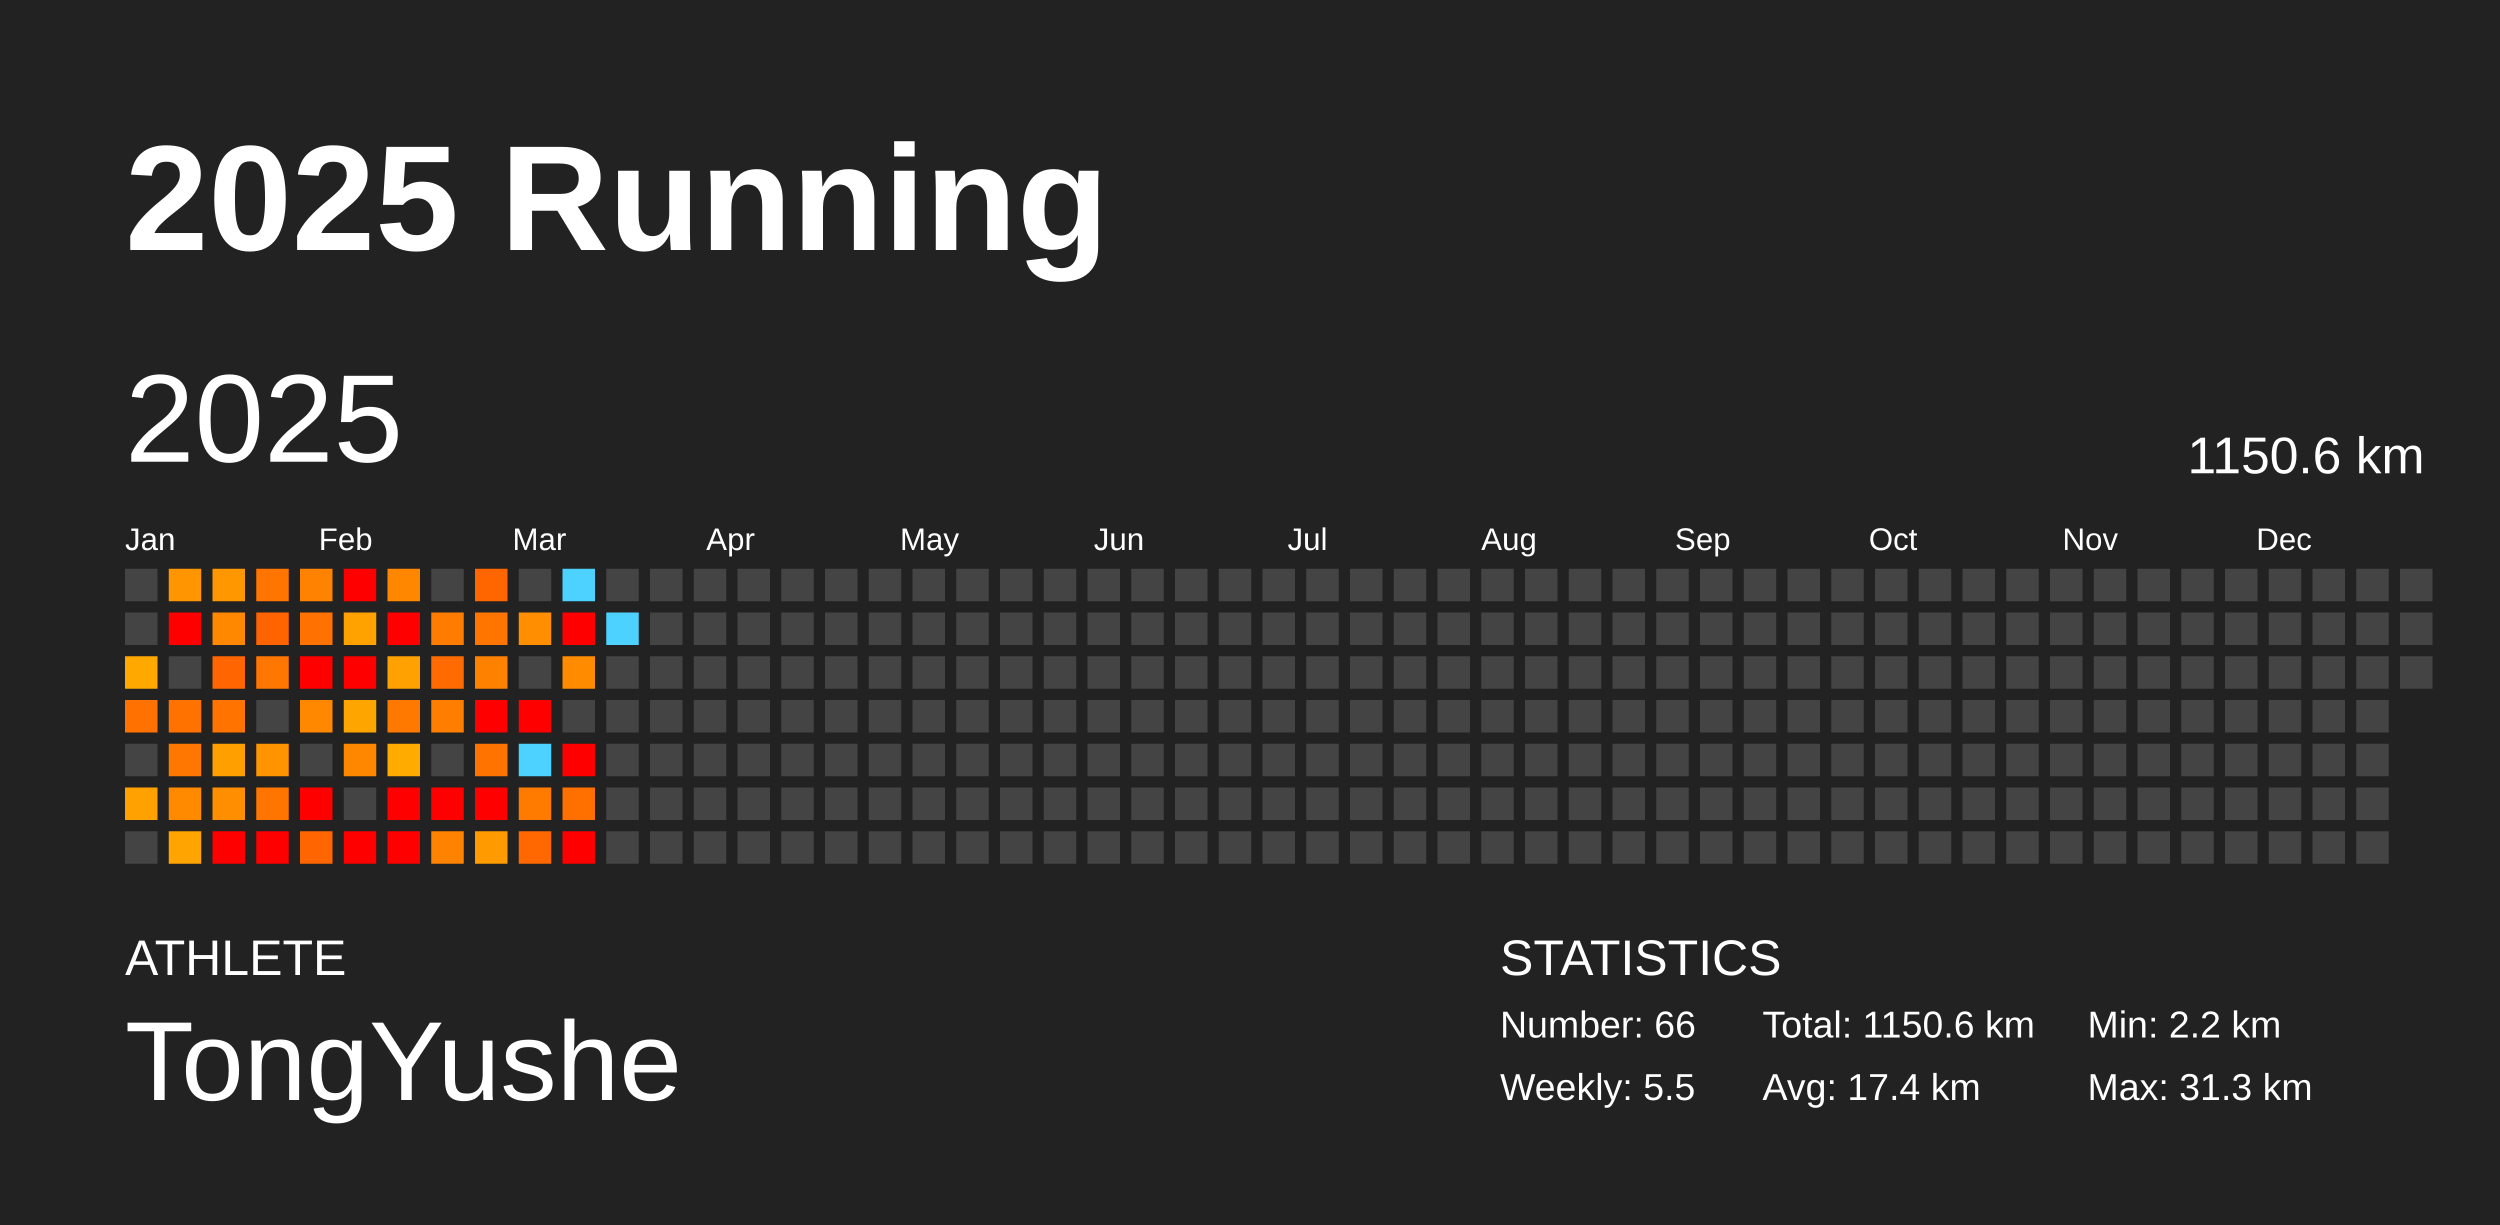
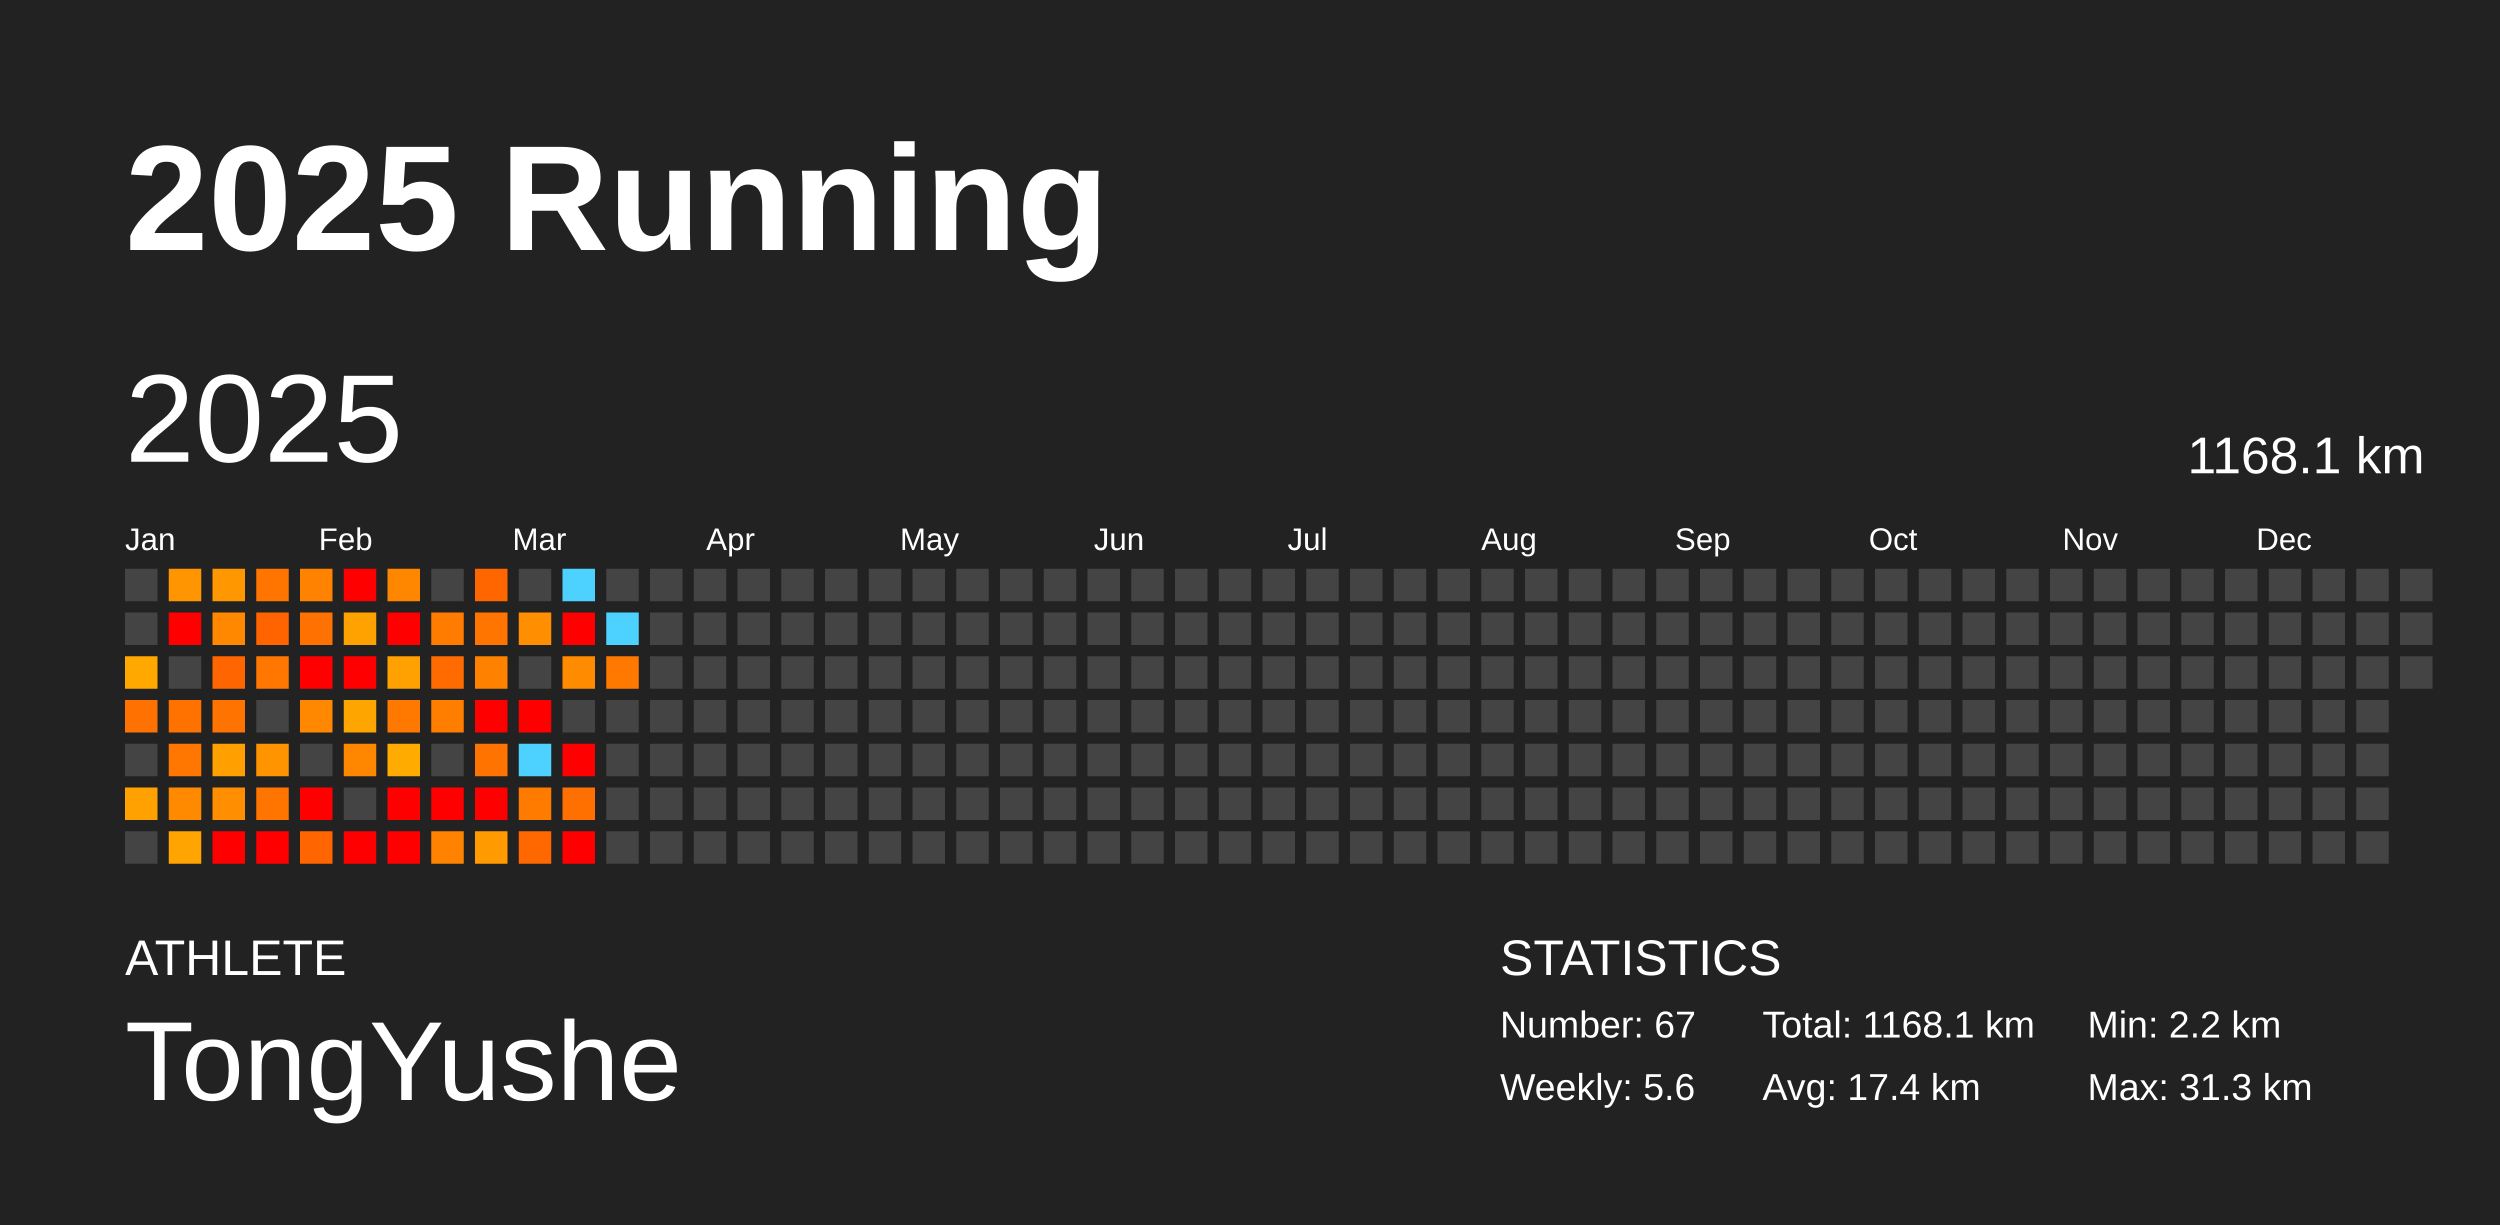
<svg xmlns="http://www.w3.org/2000/svg" baseProfile="full" height="98mm" version="1.1" viewBox="0,0,200,98" width="200mm">
  <defs />
  <rect fill="#222222" height="98" width="200" x="0" y="0" />
  <text fill="#FFFFFF" style="font-size:12px; font-family:Arial; font-weight:bold;" x="10" y="20">2025 Running</text>
  <text fill="#FFFFFF" style="font-size:4px; font-family:Arial" x="10" y="78">ATHLETE</text>
  <text fill="#FFFFFF" style="font-size:9px; font-family:Arial" x="10" y="88">TongYushe</text>
  <text fill="#FFFFFF" style="font-size:4px; font-family:Arial" x="120" y="78">STATISTICS</text>
-   <text fill="#FFFFFF" style="font-size:3px; font-family:Arial" x="120" y="83">Number: 66</text>
-   <text fill="#FFFFFF" style="font-size:3px; font-family:Arial" x="120" y="88">Weekly: 5.5</text>
-   <text fill="#FFFFFF" style="font-size:3px; font-family:Arial" x="141" y="83">Total: 1150.6 km</text>
+   <text fill="#FFFFFF" style="font-size:3px; font-family:Arial" x="120" y="83">Number: 67</text>
+   <text fill="#FFFFFF" style="font-size:3px; font-family:Arial" x="120" y="88">Weekly: 5.6</text>
+   <text fill="#FFFFFF" style="font-size:3px; font-family:Arial" x="141" y="83">Total: 1168.1 km</text>
  <text fill="#FFFFFF" style="font-size:3px; font-family:Arial" x="141" y="88">Avg: 17.4 km</text>
  <text fill="#FFFFFF" style="font-size:3px; font-family:Arial" x="167" y="83">Min: 2.2 km</text>
  <text fill="#FFFFFF" style="font-size:3px; font-family:Arial" x="167" y="88">Max: 31.3 km</text>
  <text dominant-baseline="hanging" fill="#FFFFFF" style="font-size:10.0px; font-family:Arial;" x="10" y="30">2025</text>
-   <text dominant-baseline="hanging" fill="#FFFFFF" style="font-size:4.125px; font-family:Arial;" x="175" y="35">1150.6 km</text>
+   <text dominant-baseline="hanging" fill="#FFFFFF" style="font-size:4.125px; font-family:Arial;" x="175" y="35">1168.1 km</text>
  <text fill="#FFFFFF" style="font-size:2.5px; font-family:Arial" x="10.0" y="44">Jan</text>
  <text fill="#FFFFFF" style="font-size:2.5px; font-family:Arial" x="25.5" y="44">Feb</text>
  <text fill="#FFFFFF" style="font-size:2.5px; font-family:Arial" x="41.0" y="44">Mar</text>
  <text fill="#FFFFFF" style="font-size:2.5px; font-family:Arial" x="56.5" y="44">Apr</text>
  <text fill="#FFFFFF" style="font-size:2.5px; font-family:Arial" x="72.0" y="44">May</text>
  <text fill="#FFFFFF" style="font-size:2.5px; font-family:Arial" x="87.5" y="44">Jun</text>
  <text fill="#FFFFFF" style="font-size:2.5px; font-family:Arial" x="103.0" y="44">Jul</text>
  <text fill="#FFFFFF" style="font-size:2.5px; font-family:Arial" x="118.5" y="44">Aug</text>
  <text fill="#FFFFFF" style="font-size:2.5px; font-family:Arial" x="134.0" y="44">Sep</text>
  <text fill="#FFFFFF" style="font-size:2.5px; font-family:Arial" x="149.5" y="44">Oct</text>
  <text fill="#FFFFFF" style="font-size:2.5px; font-family:Arial" x="165.0" y="44">Nov</text>
  <text fill="#FFFFFF" style="font-size:2.5px; font-family:Arial" x="180.5" y="44">Dec</text>
  <rect fill="#444444" height="2.6" width="2.6" x="10.0" y="45.5" />
  <rect fill="#444444" height="2.6" width="2.6" x="10.0" y="49.0" />
  <rect fill="#ffa900" height="2.6" width="2.6" x="10.0" y="52.5" />
  <rect fill="#ff7100" height="2.6" width="2.6" x="10.0" y="56.0" />
  <rect fill="#444444" height="2.6" width="2.6" x="10.0" y="59.5" />
  <rect fill="#ffa100" height="2.6" width="2.6" x="10.0" y="63.0" />
  <rect fill="#444444" height="2.6" width="2.6" x="10.0" y="66.5" />
  <rect fill="#ff9500" height="2.6" width="2.6" x="13.5" y="45.5" />
  <rect fill="red" height="2.6" width="2.6" x="13.5" y="49.0" />
  <rect fill="#444444" height="2.6" width="2.6" x="13.5" y="52.5" />
  <rect fill="#ff7200" height="2.6" width="2.6" x="13.5" y="56.0" />
  <rect fill="#ff7600" height="2.6" width="2.6" x="13.5" y="59.5" />
  <rect fill="#ff8a00" height="2.6" width="2.6" x="13.5" y="63.0" />
  <rect fill="#ffa400" height="2.6" width="2.6" x="13.5" y="66.5" />
  <rect fill="#ff9700" height="2.6" width="2.6" x="17.0" y="45.5" />
  <rect fill="#ff8800" height="2.6" width="2.6" x="17.0" y="49.0" />
  <rect fill="#ff6500" height="2.6" width="2.6" x="17.0" y="52.5" />
  <rect fill="#ff7400" height="2.6" width="2.6" x="17.0" y="56.0" />
  <rect fill="#ffa000" height="2.6" width="2.6" x="17.0" y="59.5" />
  <rect fill="#ff8e00" height="2.6" width="2.6" x="17.0" y="63.0" />
  <rect fill="red" height="2.6" width="2.6" x="17.0" y="66.5" />
  <rect fill="#ff7500" height="2.6" width="2.6" x="20.5" y="45.5" />
  <rect fill="#ff6400" height="2.6" width="2.6" x="20.5" y="49.0" />
  <rect fill="#ff7600" height="2.6" width="2.6" x="20.5" y="52.5" />
  <rect fill="#444444" height="2.6" width="2.6" x="20.5" y="56.0" />
  <rect fill="#ff9300" height="2.6" width="2.6" x="20.5" y="59.5" />
  <rect fill="#ff7500" height="2.6" width="2.6" x="20.5" y="63.0" />
  <rect fill="red" height="2.6" width="2.6" x="20.5" y="66.5" />
  <rect fill="#ff8200" height="2.6" width="2.6" x="24.0" y="45.5" />
  <rect fill="#ff7100" height="2.6" width="2.6" x="24.0" y="49.0" />
  <rect fill="red" height="2.6" width="2.6" x="24.0" y="52.5" />
  <rect fill="#ff8800" height="2.6" width="2.6" x="24.0" y="56.0" />
  <rect fill="#444444" height="2.6" width="2.6" x="24.0" y="59.5" />
  <rect fill="red" height="2.6" width="2.6" x="24.0" y="63.0" />
  <rect fill="#ff6500" height="2.6" width="2.6" x="24.0" y="66.5" />
  <rect fill="red" height="2.6" width="2.6" x="27.5" y="45.5" />
  <rect fill="#ffa200" height="2.6" width="2.6" x="27.5" y="49.0" />
  <rect fill="red" height="2.6" width="2.6" x="27.5" y="52.5" />
  <rect fill="#ffa500" height="2.6" width="2.6" x="27.5" y="56.0" />
  <rect fill="#ff8700" height="2.6" width="2.6" x="27.5" y="59.5" />
  <rect fill="#444444" height="2.6" width="2.6" x="27.5" y="63.0" />
  <rect fill="red" height="2.6" width="2.6" x="27.5" y="66.5" />
  <rect fill="#ff8700" height="2.6" width="2.6" x="31.0" y="45.5" />
  <rect fill="red" height="2.6" width="2.6" x="31.0" y="49.0" />
  <rect fill="#ffa100" height="2.6" width="2.6" x="31.0" y="52.5" />
  <rect fill="#ff7900" height="2.6" width="2.6" x="31.0" y="56.0" />
  <rect fill="#ffab00" height="2.6" width="2.6" x="31.0" y="59.5" />
  <rect fill="red" height="2.6" width="2.6" x="31.0" y="63.0" />
  <rect fill="red" height="2.6" width="2.6" x="31.0" y="66.5" />
  <rect fill="#444444" height="2.6" width="2.6" x="34.5" y="45.5" />
  <rect fill="#ff7c00" height="2.6" width="2.6" x="34.5" y="49.0" />
  <rect fill="#ff6b00" height="2.6" width="2.6" x="34.5" y="52.5" />
  <rect fill="#ff7e00" height="2.6" width="2.6" x="34.5" y="56.0" />
  <rect fill="#444444" height="2.6" width="2.6" x="34.5" y="59.5" />
  <rect fill="red" height="2.6" width="2.6" x="34.5" y="63.0" />
  <rect fill="#ff8200" height="2.6" width="2.6" x="34.5" y="66.5" />
  <rect fill="#ff6600" height="2.6" width="2.6" x="38.0" y="45.5" />
  <rect fill="#ff7500" height="2.6" width="2.6" x="38.0" y="49.0" />
  <rect fill="#ff8100" height="2.6" width="2.6" x="38.0" y="52.5" />
  <rect fill="red" height="2.6" width="2.6" x="38.0" y="56.0" />
  <rect fill="#ff7300" height="2.6" width="2.6" x="38.0" y="59.5" />
  <rect fill="red" height="2.6" width="2.6" x="38.0" y="63.0" />
  <rect fill="#ff9b00" height="2.6" width="2.6" x="38.0" y="66.5" />
  <rect fill="#444444" height="2.6" width="2.6" x="41.5" y="45.5" />
  <rect fill="#ff8f00" height="2.6" width="2.6" x="41.5" y="49.0" />
  <rect fill="#444444" height="2.6" width="2.6" x="41.5" y="52.5" />
  <rect fill="red" height="2.6" width="2.6" x="41.5" y="56.0" />
  <rect fill="#4dd2ff" height="2.6" width="2.6" x="41.5" y="59.5" />
  <rect fill="#ff7b00" height="2.6" width="2.6" x="41.5" y="63.0" />
  <rect fill="#ff6800" height="2.6" width="2.6" x="41.5" y="66.5" />
  <rect fill="#4dd2ff" height="2.6" width="2.6" x="45.0" y="45.5" />
  <rect fill="red" height="2.6" width="2.6" x="45.0" y="49.0" />
  <rect fill="#ff8b00" height="2.6" width="2.6" x="45.0" y="52.5" />
  <rect fill="#444444" height="2.6" width="2.6" x="45.0" y="56.0" />
  <rect fill="red" height="2.6" width="2.6" x="45.0" y="59.5" />
  <rect fill="#ff7000" height="2.6" width="2.6" x="45.0" y="63.0" />
  <rect fill="red" height="2.6" width="2.6" x="45.0" y="66.5" />
  <rect fill="#444444" height="2.6" width="2.6" x="48.5" y="45.5" />
  <rect fill="#4dd2ff" height="2.6" width="2.6" x="48.5" y="49.0" />
-   <rect fill="#444444" height="2.6" width="2.6" x="48.5" y="52.5" />
+   <rect fill="#ff7900" height="2.6" width="2.6" x="48.5" y="52.5" />
  <rect fill="#444444" height="2.6" width="2.6" x="48.5" y="56.0" />
  <rect fill="#444444" height="2.6" width="2.6" x="48.5" y="59.5" />
  <rect fill="#444444" height="2.6" width="2.6" x="48.5" y="63.0" />
  <rect fill="#444444" height="2.6" width="2.6" x="48.5" y="66.5" />
  <rect fill="#444444" height="2.6" width="2.6" x="52.0" y="45.5" />
  <rect fill="#444444" height="2.6" width="2.6" x="52.0" y="49.0" />
  <rect fill="#444444" height="2.6" width="2.6" x="52.0" y="52.5" />
  <rect fill="#444444" height="2.6" width="2.6" x="52.0" y="56.0" />
  <rect fill="#444444" height="2.6" width="2.6" x="52.0" y="59.5" />
  <rect fill="#444444" height="2.6" width="2.6" x="52.0" y="63.0" />
  <rect fill="#444444" height="2.6" width="2.6" x="52.0" y="66.5" />
  <rect fill="#444444" height="2.6" width="2.6" x="55.5" y="45.5" />
  <rect fill="#444444" height="2.6" width="2.6" x="55.5" y="49.0" />
  <rect fill="#444444" height="2.6" width="2.6" x="55.5" y="52.5" />
  <rect fill="#444444" height="2.6" width="2.6" x="55.5" y="56.0" />
  <rect fill="#444444" height="2.6" width="2.6" x="55.5" y="59.5" />
  <rect fill="#444444" height="2.6" width="2.6" x="55.5" y="63.0" />
  <rect fill="#444444" height="2.6" width="2.6" x="55.5" y="66.5" />
  <rect fill="#444444" height="2.6" width="2.6" x="59.0" y="45.5" />
  <rect fill="#444444" height="2.6" width="2.6" x="59.0" y="49.0" />
  <rect fill="#444444" height="2.6" width="2.6" x="59.0" y="52.5" />
  <rect fill="#444444" height="2.6" width="2.6" x="59.0" y="56.0" />
  <rect fill="#444444" height="2.6" width="2.6" x="59.0" y="59.5" />
  <rect fill="#444444" height="2.6" width="2.6" x="59.0" y="63.0" />
  <rect fill="#444444" height="2.6" width="2.6" x="59.0" y="66.5" />
  <rect fill="#444444" height="2.6" width="2.6" x="62.5" y="45.5" />
  <rect fill="#444444" height="2.6" width="2.6" x="62.5" y="49.0" />
  <rect fill="#444444" height="2.6" width="2.6" x="62.5" y="52.5" />
  <rect fill="#444444" height="2.6" width="2.6" x="62.5" y="56.0" />
  <rect fill="#444444" height="2.6" width="2.6" x="62.5" y="59.5" />
  <rect fill="#444444" height="2.6" width="2.6" x="62.5" y="63.0" />
  <rect fill="#444444" height="2.6" width="2.6" x="62.5" y="66.5" />
  <rect fill="#444444" height="2.6" width="2.6" x="66.0" y="45.5" />
  <rect fill="#444444" height="2.6" width="2.6" x="66.0" y="49.0" />
  <rect fill="#444444" height="2.6" width="2.6" x="66.0" y="52.5" />
  <rect fill="#444444" height="2.6" width="2.6" x="66.0" y="56.0" />
  <rect fill="#444444" height="2.6" width="2.6" x="66.0" y="59.5" />
  <rect fill="#444444" height="2.6" width="2.6" x="66.0" y="63.0" />
  <rect fill="#444444" height="2.6" width="2.6" x="66.0" y="66.5" />
  <rect fill="#444444" height="2.6" width="2.6" x="69.5" y="45.5" />
  <rect fill="#444444" height="2.6" width="2.6" x="69.5" y="49.0" />
  <rect fill="#444444" height="2.6" width="2.6" x="69.5" y="52.5" />
  <rect fill="#444444" height="2.6" width="2.6" x="69.5" y="56.0" />
  <rect fill="#444444" height="2.6" width="2.6" x="69.5" y="59.5" />
  <rect fill="#444444" height="2.6" width="2.6" x="69.5" y="63.0" />
  <rect fill="#444444" height="2.6" width="2.6" x="69.5" y="66.5" />
  <rect fill="#444444" height="2.6" width="2.6" x="73.0" y="45.5" />
  <rect fill="#444444" height="2.6" width="2.6" x="73.0" y="49.0" />
  <rect fill="#444444" height="2.6" width="2.6" x="73.0" y="52.5" />
  <rect fill="#444444" height="2.6" width="2.6" x="73.0" y="56.0" />
  <rect fill="#444444" height="2.6" width="2.6" x="73.0" y="59.5" />
  <rect fill="#444444" height="2.6" width="2.6" x="73.0" y="63.0" />
  <rect fill="#444444" height="2.6" width="2.6" x="73.0" y="66.5" />
  <rect fill="#444444" height="2.6" width="2.6" x="76.5" y="45.5" />
  <rect fill="#444444" height="2.6" width="2.6" x="76.5" y="49.0" />
  <rect fill="#444444" height="2.6" width="2.6" x="76.5" y="52.5" />
  <rect fill="#444444" height="2.6" width="2.6" x="76.5" y="56.0" />
  <rect fill="#444444" height="2.6" width="2.6" x="76.5" y="59.5" />
  <rect fill="#444444" height="2.6" width="2.6" x="76.5" y="63.0" />
  <rect fill="#444444" height="2.6" width="2.6" x="76.5" y="66.5" />
  <rect fill="#444444" height="2.6" width="2.6" x="80.0" y="45.5" />
  <rect fill="#444444" height="2.6" width="2.6" x="80.0" y="49.0" />
  <rect fill="#444444" height="2.6" width="2.6" x="80.0" y="52.5" />
  <rect fill="#444444" height="2.6" width="2.6" x="80.0" y="56.0" />
  <rect fill="#444444" height="2.6" width="2.6" x="80.0" y="59.5" />
  <rect fill="#444444" height="2.6" width="2.6" x="80.0" y="63.0" />
  <rect fill="#444444" height="2.6" width="2.6" x="80.0" y="66.5" />
  <rect fill="#444444" height="2.6" width="2.6" x="83.5" y="45.5" />
  <rect fill="#444444" height="2.6" width="2.6" x="83.5" y="49.0" />
  <rect fill="#444444" height="2.6" width="2.6" x="83.5" y="52.5" />
  <rect fill="#444444" height="2.6" width="2.6" x="83.5" y="56.0" />
  <rect fill="#444444" height="2.6" width="2.6" x="83.5" y="59.5" />
  <rect fill="#444444" height="2.6" width="2.6" x="83.5" y="63.0" />
  <rect fill="#444444" height="2.6" width="2.6" x="83.5" y="66.5" />
  <rect fill="#444444" height="2.6" width="2.6" x="87.0" y="45.5" />
  <rect fill="#444444" height="2.6" width="2.6" x="87.0" y="49.0" />
  <rect fill="#444444" height="2.6" width="2.6" x="87.0" y="52.5" />
  <rect fill="#444444" height="2.6" width="2.6" x="87.0" y="56.0" />
  <rect fill="#444444" height="2.6" width="2.6" x="87.0" y="59.5" />
  <rect fill="#444444" height="2.6" width="2.6" x="87.0" y="63.0" />
  <rect fill="#444444" height="2.6" width="2.6" x="87.0" y="66.5" />
  <rect fill="#444444" height="2.6" width="2.6" x="90.5" y="45.5" />
  <rect fill="#444444" height="2.6" width="2.6" x="90.5" y="49.0" />
  <rect fill="#444444" height="2.6" width="2.6" x="90.5" y="52.5" />
  <rect fill="#444444" height="2.6" width="2.6" x="90.5" y="56.0" />
  <rect fill="#444444" height="2.6" width="2.6" x="90.5" y="59.5" />
  <rect fill="#444444" height="2.6" width="2.6" x="90.5" y="63.0" />
  <rect fill="#444444" height="2.6" width="2.6" x="90.5" y="66.5" />
  <rect fill="#444444" height="2.6" width="2.6" x="94.0" y="45.5" />
  <rect fill="#444444" height="2.6" width="2.6" x="94.0" y="49.0" />
  <rect fill="#444444" height="2.6" width="2.6" x="94.0" y="52.5" />
  <rect fill="#444444" height="2.6" width="2.6" x="94.0" y="56.0" />
  <rect fill="#444444" height="2.6" width="2.6" x="94.0" y="59.5" />
  <rect fill="#444444" height="2.6" width="2.6" x="94.0" y="63.0" />
  <rect fill="#444444" height="2.6" width="2.6" x="94.0" y="66.5" />
  <rect fill="#444444" height="2.6" width="2.6" x="97.5" y="45.5" />
  <rect fill="#444444" height="2.6" width="2.6" x="97.5" y="49.0" />
  <rect fill="#444444" height="2.6" width="2.6" x="97.5" y="52.5" />
  <rect fill="#444444" height="2.6" width="2.6" x="97.5" y="56.0" />
  <rect fill="#444444" height="2.6" width="2.6" x="97.5" y="59.5" />
  <rect fill="#444444" height="2.6" width="2.6" x="97.5" y="63.0" />
  <rect fill="#444444" height="2.6" width="2.6" x="97.5" y="66.5" />
  <rect fill="#444444" height="2.6" width="2.6" x="101.0" y="45.5" />
  <rect fill="#444444" height="2.6" width="2.6" x="101.0" y="49.0" />
  <rect fill="#444444" height="2.6" width="2.6" x="101.0" y="52.5" />
  <rect fill="#444444" height="2.6" width="2.6" x="101.0" y="56.0" />
  <rect fill="#444444" height="2.6" width="2.6" x="101.0" y="59.5" />
  <rect fill="#444444" height="2.6" width="2.6" x="101.0" y="63.0" />
  <rect fill="#444444" height="2.6" width="2.6" x="101.0" y="66.5" />
  <rect fill="#444444" height="2.6" width="2.6" x="104.5" y="45.5" />
  <rect fill="#444444" height="2.6" width="2.6" x="104.5" y="49.0" />
  <rect fill="#444444" height="2.6" width="2.6" x="104.5" y="52.5" />
  <rect fill="#444444" height="2.6" width="2.6" x="104.5" y="56.0" />
  <rect fill="#444444" height="2.6" width="2.6" x="104.5" y="59.5" />
  <rect fill="#444444" height="2.6" width="2.6" x="104.5" y="63.0" />
  <rect fill="#444444" height="2.6" width="2.6" x="104.5" y="66.5" />
  <rect fill="#444444" height="2.6" width="2.6" x="108.0" y="45.5" />
  <rect fill="#444444" height="2.6" width="2.6" x="108.0" y="49.0" />
  <rect fill="#444444" height="2.6" width="2.6" x="108.0" y="52.5" />
  <rect fill="#444444" height="2.6" width="2.6" x="108.0" y="56.0" />
  <rect fill="#444444" height="2.6" width="2.6" x="108.0" y="59.5" />
  <rect fill="#444444" height="2.6" width="2.6" x="108.0" y="63.0" />
  <rect fill="#444444" height="2.6" width="2.6" x="108.0" y="66.5" />
  <rect fill="#444444" height="2.6" width="2.6" x="111.5" y="45.5" />
  <rect fill="#444444" height="2.6" width="2.6" x="111.5" y="49.0" />
  <rect fill="#444444" height="2.6" width="2.6" x="111.5" y="52.5" />
  <rect fill="#444444" height="2.6" width="2.6" x="111.5" y="56.0" />
  <rect fill="#444444" height="2.6" width="2.6" x="111.5" y="59.5" />
  <rect fill="#444444" height="2.6" width="2.6" x="111.5" y="63.0" />
  <rect fill="#444444" height="2.6" width="2.6" x="111.5" y="66.5" />
  <rect fill="#444444" height="2.6" width="2.6" x="115.0" y="45.5" />
  <rect fill="#444444" height="2.6" width="2.6" x="115.0" y="49.0" />
  <rect fill="#444444" height="2.6" width="2.6" x="115.0" y="52.5" />
  <rect fill="#444444" height="2.6" width="2.6" x="115.0" y="56.0" />
  <rect fill="#444444" height="2.6" width="2.6" x="115.0" y="59.5" />
  <rect fill="#444444" height="2.6" width="2.6" x="115.0" y="63.0" />
  <rect fill="#444444" height="2.6" width="2.6" x="115.0" y="66.5" />
  <rect fill="#444444" height="2.6" width="2.6" x="118.5" y="45.5" />
  <rect fill="#444444" height="2.6" width="2.6" x="118.5" y="49.0" />
  <rect fill="#444444" height="2.6" width="2.6" x="118.5" y="52.5" />
  <rect fill="#444444" height="2.6" width="2.6" x="118.5" y="56.0" />
  <rect fill="#444444" height="2.6" width="2.6" x="118.5" y="59.5" />
  <rect fill="#444444" height="2.6" width="2.6" x="118.5" y="63.0" />
  <rect fill="#444444" height="2.6" width="2.6" x="118.5" y="66.5" />
  <rect fill="#444444" height="2.6" width="2.6" x="122.0" y="45.5" />
  <rect fill="#444444" height="2.6" width="2.6" x="122.0" y="49.0" />
  <rect fill="#444444" height="2.6" width="2.6" x="122.0" y="52.5" />
  <rect fill="#444444" height="2.6" width="2.6" x="122.0" y="56.0" />
  <rect fill="#444444" height="2.6" width="2.6" x="122.0" y="59.5" />
  <rect fill="#444444" height="2.6" width="2.6" x="122.0" y="63.0" />
  <rect fill="#444444" height="2.6" width="2.6" x="122.0" y="66.5" />
  <rect fill="#444444" height="2.6" width="2.6" x="125.5" y="45.5" />
  <rect fill="#444444" height="2.6" width="2.6" x="125.5" y="49.0" />
  <rect fill="#444444" height="2.6" width="2.6" x="125.5" y="52.5" />
  <rect fill="#444444" height="2.6" width="2.6" x="125.5" y="56.0" />
  <rect fill="#444444" height="2.6" width="2.6" x="125.5" y="59.5" />
  <rect fill="#444444" height="2.6" width="2.6" x="125.5" y="63.0" />
  <rect fill="#444444" height="2.6" width="2.6" x="125.5" y="66.5" />
  <rect fill="#444444" height="2.6" width="2.6" x="129.0" y="45.5" />
  <rect fill="#444444" height="2.6" width="2.6" x="129.0" y="49.0" />
  <rect fill="#444444" height="2.6" width="2.6" x="129.0" y="52.5" />
  <rect fill="#444444" height="2.6" width="2.6" x="129.0" y="56.0" />
  <rect fill="#444444" height="2.6" width="2.6" x="129.0" y="59.5" />
  <rect fill="#444444" height="2.6" width="2.6" x="129.0" y="63.0" />
  <rect fill="#444444" height="2.6" width="2.6" x="129.0" y="66.5" />
  <rect fill="#444444" height="2.6" width="2.6" x="132.5" y="45.5" />
  <rect fill="#444444" height="2.6" width="2.6" x="132.5" y="49.0" />
  <rect fill="#444444" height="2.6" width="2.6" x="132.5" y="52.5" />
  <rect fill="#444444" height="2.6" width="2.6" x="132.5" y="56.0" />
  <rect fill="#444444" height="2.6" width="2.6" x="132.5" y="59.5" />
  <rect fill="#444444" height="2.6" width="2.6" x="132.5" y="63.0" />
  <rect fill="#444444" height="2.6" width="2.6" x="132.5" y="66.5" />
  <rect fill="#444444" height="2.6" width="2.6" x="136.0" y="45.5" />
  <rect fill="#444444" height="2.6" width="2.6" x="136.0" y="49.0" />
  <rect fill="#444444" height="2.6" width="2.6" x="136.0" y="52.5" />
  <rect fill="#444444" height="2.6" width="2.6" x="136.0" y="56.0" />
  <rect fill="#444444" height="2.6" width="2.6" x="136.0" y="59.5" />
  <rect fill="#444444" height="2.6" width="2.6" x="136.0" y="63.0" />
  <rect fill="#444444" height="2.6" width="2.6" x="136.0" y="66.5" />
  <rect fill="#444444" height="2.6" width="2.6" x="139.5" y="45.5" />
  <rect fill="#444444" height="2.6" width="2.6" x="139.5" y="49.0" />
  <rect fill="#444444" height="2.6" width="2.6" x="139.5" y="52.5" />
  <rect fill="#444444" height="2.6" width="2.6" x="139.5" y="56.0" />
  <rect fill="#444444" height="2.6" width="2.6" x="139.5" y="59.5" />
  <rect fill="#444444" height="2.6" width="2.6" x="139.5" y="63.0" />
  <rect fill="#444444" height="2.6" width="2.6" x="139.5" y="66.5" />
  <rect fill="#444444" height="2.6" width="2.6" x="143.0" y="45.5" />
  <rect fill="#444444" height="2.6" width="2.6" x="143.0" y="49.0" />
  <rect fill="#444444" height="2.6" width="2.6" x="143.0" y="52.5" />
  <rect fill="#444444" height="2.6" width="2.6" x="143.0" y="56.0" />
  <rect fill="#444444" height="2.6" width="2.6" x="143.0" y="59.5" />
  <rect fill="#444444" height="2.6" width="2.6" x="143.0" y="63.0" />
  <rect fill="#444444" height="2.6" width="2.6" x="143.0" y="66.5" />
  <rect fill="#444444" height="2.6" width="2.6" x="146.5" y="45.5" />
  <rect fill="#444444" height="2.6" width="2.6" x="146.5" y="49.0" />
  <rect fill="#444444" height="2.6" width="2.6" x="146.5" y="52.5" />
  <rect fill="#444444" height="2.6" width="2.6" x="146.5" y="56.0" />
  <rect fill="#444444" height="2.6" width="2.6" x="146.5" y="59.5" />
  <rect fill="#444444" height="2.6" width="2.6" x="146.5" y="63.0" />
  <rect fill="#444444" height="2.6" width="2.6" x="146.5" y="66.5" />
  <rect fill="#444444" height="2.6" width="2.6" x="150.0" y="45.5" />
  <rect fill="#444444" height="2.6" width="2.6" x="150.0" y="49.0" />
  <rect fill="#444444" height="2.6" width="2.6" x="150.0" y="52.5" />
  <rect fill="#444444" height="2.6" width="2.6" x="150.0" y="56.0" />
  <rect fill="#444444" height="2.6" width="2.6" x="150.0" y="59.5" />
  <rect fill="#444444" height="2.6" width="2.6" x="150.0" y="63.0" />
  <rect fill="#444444" height="2.6" width="2.6" x="150.0" y="66.5" />
  <rect fill="#444444" height="2.6" width="2.6" x="153.5" y="45.5" />
  <rect fill="#444444" height="2.6" width="2.6" x="153.5" y="49.0" />
  <rect fill="#444444" height="2.6" width="2.6" x="153.5" y="52.5" />
  <rect fill="#444444" height="2.6" width="2.6" x="153.5" y="56.0" />
  <rect fill="#444444" height="2.6" width="2.6" x="153.5" y="59.5" />
  <rect fill="#444444" height="2.6" width="2.6" x="153.5" y="63.0" />
  <rect fill="#444444" height="2.6" width="2.6" x="153.5" y="66.5" />
  <rect fill="#444444" height="2.6" width="2.6" x="157.0" y="45.5" />
  <rect fill="#444444" height="2.6" width="2.6" x="157.0" y="49.0" />
  <rect fill="#444444" height="2.6" width="2.6" x="157.0" y="52.5" />
  <rect fill="#444444" height="2.6" width="2.6" x="157.0" y="56.0" />
  <rect fill="#444444" height="2.6" width="2.6" x="157.0" y="59.5" />
  <rect fill="#444444" height="2.6" width="2.6" x="157.0" y="63.0" />
  <rect fill="#444444" height="2.6" width="2.6" x="157.0" y="66.5" />
  <rect fill="#444444" height="2.6" width="2.6" x="160.5" y="45.5" />
  <rect fill="#444444" height="2.6" width="2.6" x="160.5" y="49.0" />
  <rect fill="#444444" height="2.6" width="2.6" x="160.5" y="52.5" />
  <rect fill="#444444" height="2.6" width="2.6" x="160.5" y="56.0" />
  <rect fill="#444444" height="2.6" width="2.6" x="160.5" y="59.5" />
  <rect fill="#444444" height="2.6" width="2.6" x="160.5" y="63.0" />
  <rect fill="#444444" height="2.6" width="2.6" x="160.5" y="66.5" />
  <rect fill="#444444" height="2.6" width="2.6" x="164.0" y="45.5" />
  <rect fill="#444444" height="2.6" width="2.6" x="164.0" y="49.0" />
  <rect fill="#444444" height="2.6" width="2.6" x="164.0" y="52.5" />
  <rect fill="#444444" height="2.6" width="2.6" x="164.0" y="56.0" />
  <rect fill="#444444" height="2.6" width="2.6" x="164.0" y="59.5" />
  <rect fill="#444444" height="2.6" width="2.6" x="164.0" y="63.0" />
  <rect fill="#444444" height="2.6" width="2.6" x="164.0" y="66.5" />
  <rect fill="#444444" height="2.6" width="2.6" x="167.5" y="45.5" />
  <rect fill="#444444" height="2.6" width="2.6" x="167.5" y="49.0" />
  <rect fill="#444444" height="2.6" width="2.6" x="167.5" y="52.5" />
  <rect fill="#444444" height="2.6" width="2.6" x="167.5" y="56.0" />
  <rect fill="#444444" height="2.6" width="2.6" x="167.5" y="59.5" />
  <rect fill="#444444" height="2.6" width="2.6" x="167.5" y="63.0" />
  <rect fill="#444444" height="2.6" width="2.6" x="167.5" y="66.5" />
  <rect fill="#444444" height="2.6" width="2.6" x="171.0" y="45.5" />
  <rect fill="#444444" height="2.6" width="2.6" x="171.0" y="49.0" />
  <rect fill="#444444" height="2.6" width="2.6" x="171.0" y="52.5" />
  <rect fill="#444444" height="2.6" width="2.6" x="171.0" y="56.0" />
  <rect fill="#444444" height="2.6" width="2.6" x="171.0" y="59.5" />
  <rect fill="#444444" height="2.6" width="2.6" x="171.0" y="63.0" />
  <rect fill="#444444" height="2.6" width="2.6" x="171.0" y="66.5" />
  <rect fill="#444444" height="2.6" width="2.6" x="174.5" y="45.5" />
  <rect fill="#444444" height="2.6" width="2.6" x="174.5" y="49.0" />
  <rect fill="#444444" height="2.6" width="2.6" x="174.5" y="52.5" />
  <rect fill="#444444" height="2.6" width="2.6" x="174.5" y="56.0" />
  <rect fill="#444444" height="2.6" width="2.6" x="174.5" y="59.5" />
  <rect fill="#444444" height="2.6" width="2.6" x="174.5" y="63.0" />
  <rect fill="#444444" height="2.6" width="2.6" x="174.5" y="66.5" />
  <rect fill="#444444" height="2.6" width="2.6" x="178.0" y="45.5" />
  <rect fill="#444444" height="2.6" width="2.6" x="178.0" y="49.0" />
  <rect fill="#444444" height="2.6" width="2.6" x="178.0" y="52.5" />
  <rect fill="#444444" height="2.6" width="2.6" x="178.0" y="56.0" />
  <rect fill="#444444" height="2.6" width="2.6" x="178.0" y="59.5" />
  <rect fill="#444444" height="2.6" width="2.6" x="178.0" y="63.0" />
  <rect fill="#444444" height="2.6" width="2.6" x="178.0" y="66.5" />
  <rect fill="#444444" height="2.6" width="2.6" x="181.5" y="45.5" />
  <rect fill="#444444" height="2.6" width="2.6" x="181.5" y="49.0" />
  <rect fill="#444444" height="2.6" width="2.6" x="181.5" y="52.5" />
  <rect fill="#444444" height="2.6" width="2.6" x="181.5" y="56.0" />
  <rect fill="#444444" height="2.6" width="2.6" x="181.5" y="59.5" />
  <rect fill="#444444" height="2.6" width="2.6" x="181.5" y="63.0" />
  <rect fill="#444444" height="2.6" width="2.6" x="181.5" y="66.5" />
  <rect fill="#444444" height="2.6" width="2.6" x="185.0" y="45.5" />
  <rect fill="#444444" height="2.6" width="2.6" x="185.0" y="49.0" />
  <rect fill="#444444" height="2.6" width="2.6" x="185.0" y="52.5" />
  <rect fill="#444444" height="2.6" width="2.6" x="185.0" y="56.0" />
  <rect fill="#444444" height="2.6" width="2.6" x="185.0" y="59.5" />
  <rect fill="#444444" height="2.6" width="2.6" x="185.0" y="63.0" />
  <rect fill="#444444" height="2.6" width="2.6" x="185.0" y="66.5" />
  <rect fill="#444444" height="2.6" width="2.6" x="188.5" y="45.5" />
  <rect fill="#444444" height="2.6" width="2.6" x="188.5" y="49.0" />
  <rect fill="#444444" height="2.6" width="2.6" x="188.5" y="52.5" />
  <rect fill="#444444" height="2.6" width="2.6" x="188.5" y="56.0" />
  <rect fill="#444444" height="2.6" width="2.6" x="188.5" y="59.5" />
  <rect fill="#444444" height="2.6" width="2.6" x="188.5" y="63.0" />
  <rect fill="#444444" height="2.6" width="2.6" x="188.5" y="66.5" />
  <rect fill="#444444" height="2.6" width="2.6" x="192.0" y="45.5" />
  <rect fill="#444444" height="2.6" width="2.6" x="192.0" y="49.0" />
  <rect fill="#444444" height="2.6" width="2.6" x="192.0" y="52.5" />
</svg>
